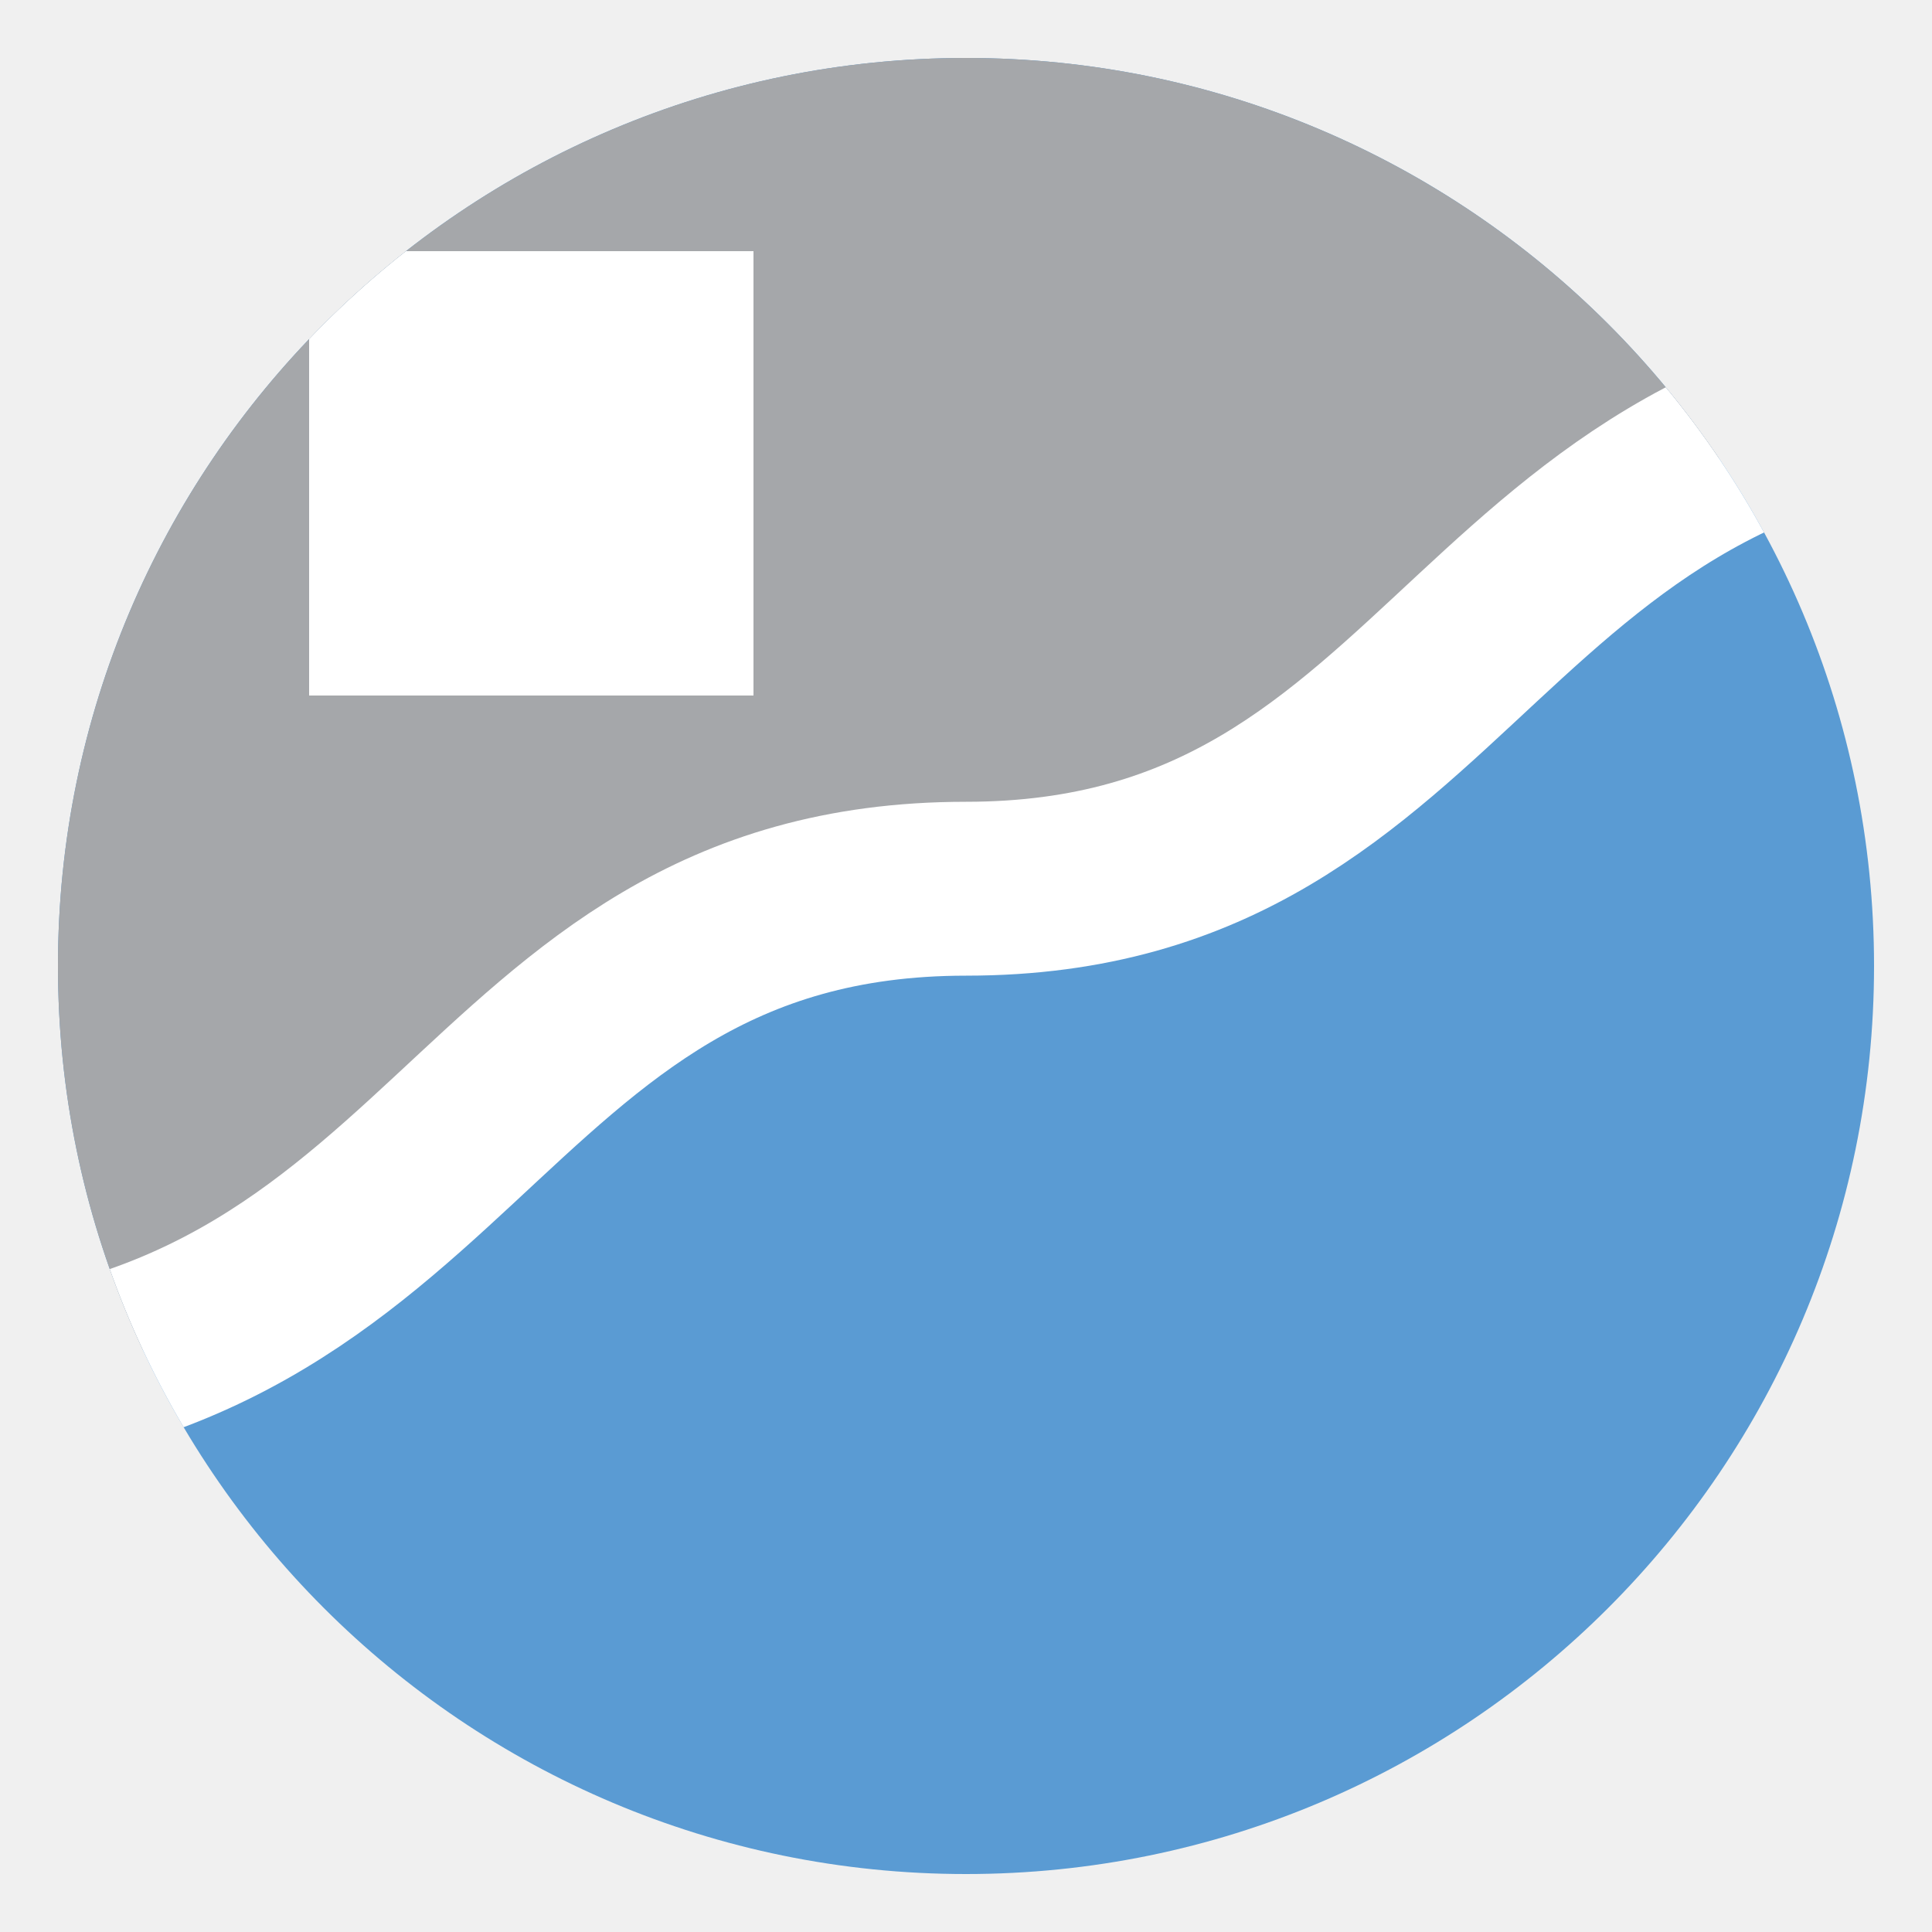
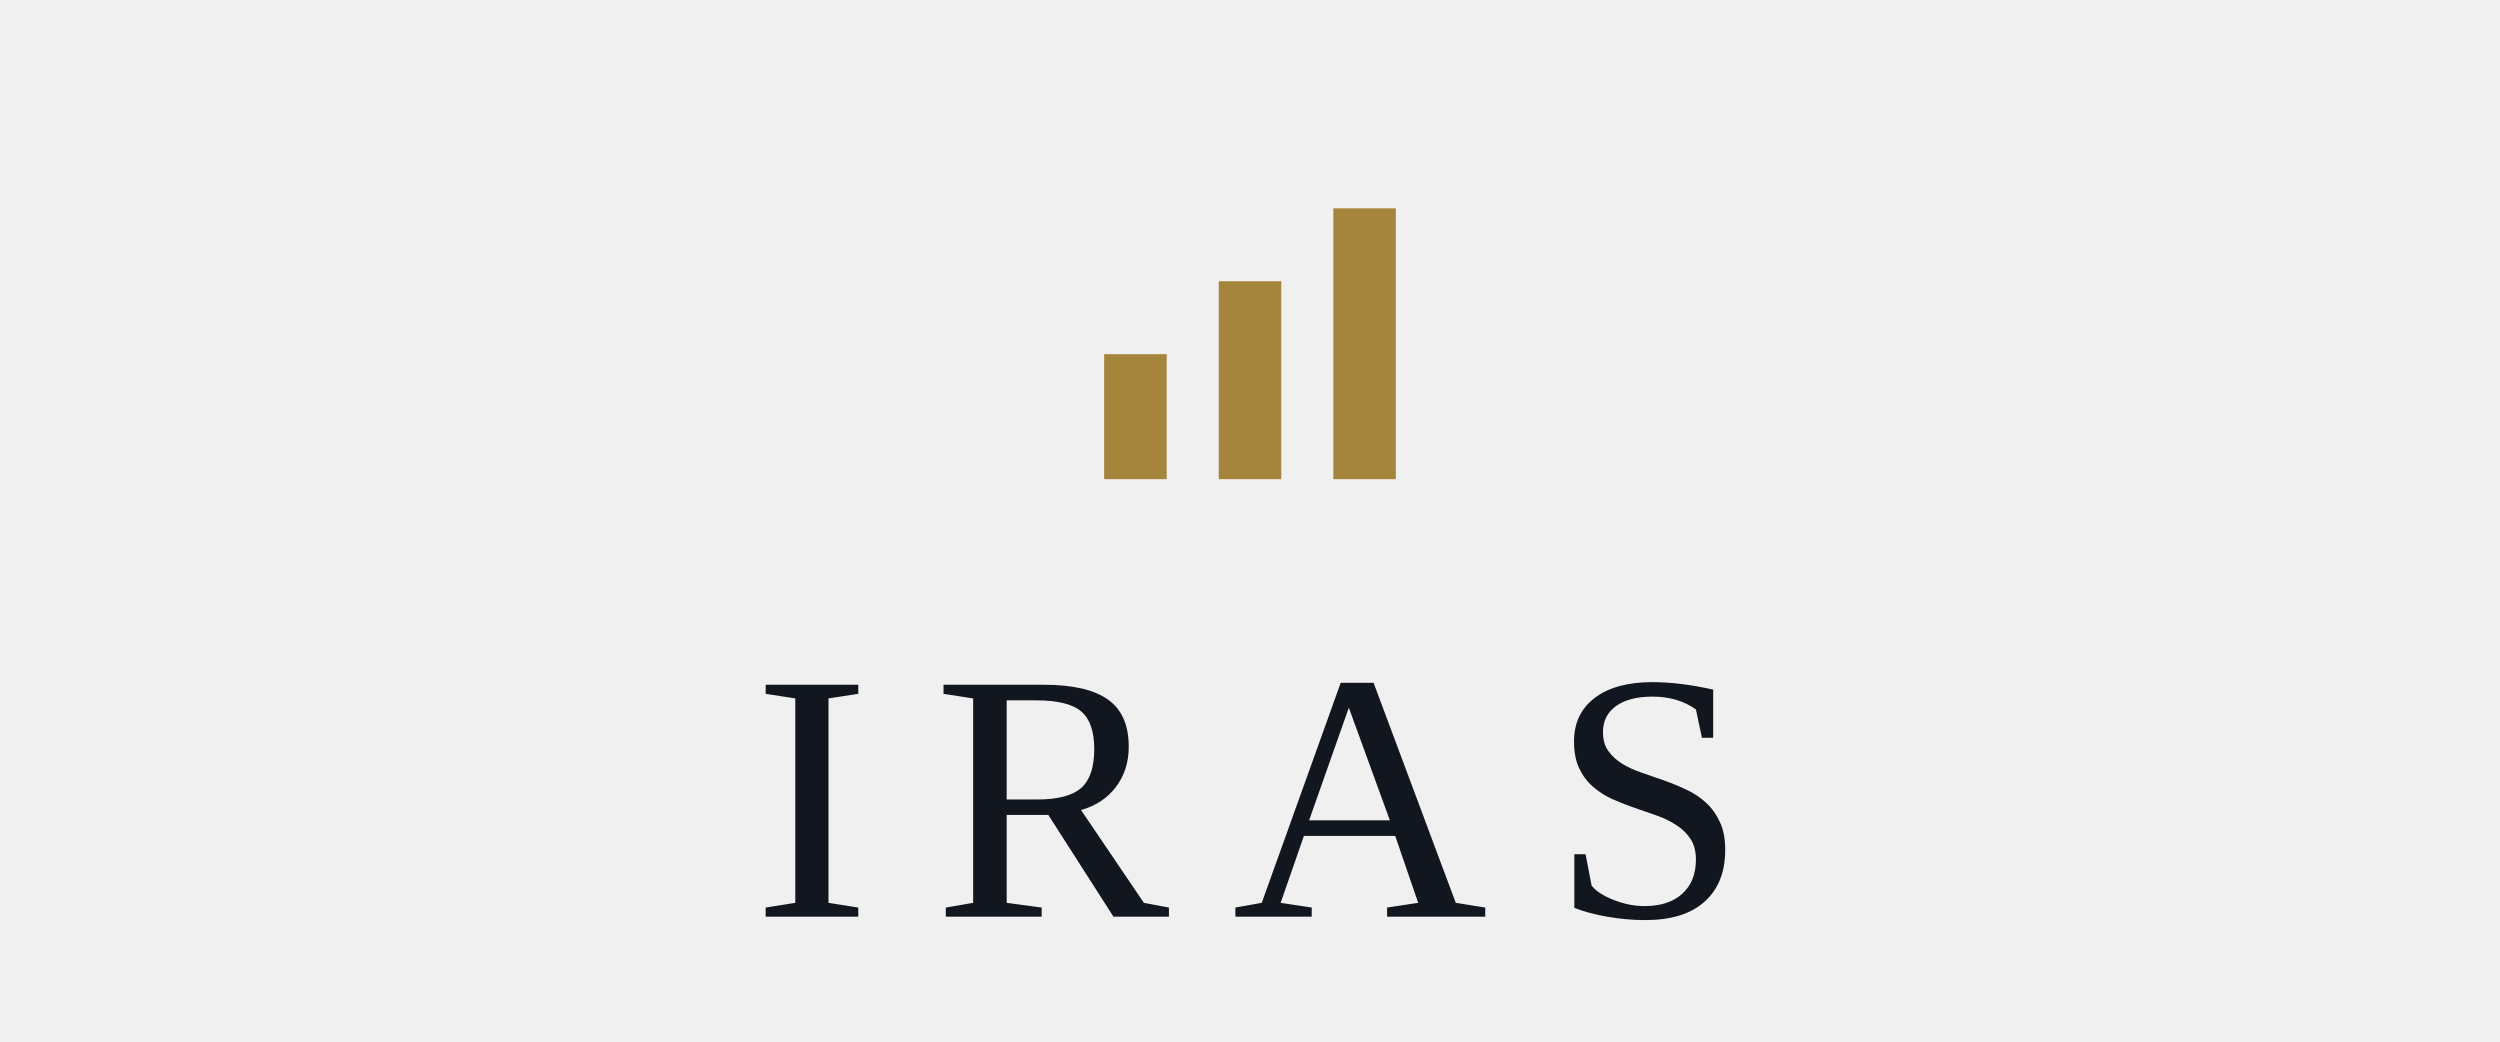
- <svg xmlns="http://www.w3.org/2000/svg" viewBox="0 0 100 100" role="img" aria-label="Inland Revenue Authority of Singapore">
-   <defs>
-     <clipPath id="iras-coin">
-       <circle cx="50" cy="50" r="47" />
-     </clipPath>
-   </defs>
-   <g clip-path="url(#iras-coin)">
-     <rect x="0" y="0" width="100" height="100" fill="#5A9BD3" />
-     <path d="M-6 72 C 24 72 24 46 50 46 C 76 46 76 20 106 20 L106 -6 L-6 -6 Z" fill="#A5A7AA" />
-     <path d="M-6 72 C 24 72 24 46 50 46 C 76 46 76 20 106 20" fill="none" stroke="#ffffff" stroke-width="9" />
-     <rect x="16" y="13" width="23" height="23" fill="#ffffff" />
+ <svg xmlns="http://www.w3.org/2000/svg" viewBox="0 0 240 100" role="img" aria-label="IRAS">
+   <g fill="#a5853c">
+     <rect x="106" y="34" width="6" height="12" />
+     <rect x="117" y="27" width="6" height="19" />
+     <rect x="128" y="20" width="6" height="26" />
  </g>
+   <text x="120" y="88" text-anchor="middle" fill="#12171f" font-family="'Cormorant Garamond', Garamond, 'Times New Roman', serif" font-size="34" letter-spacing="6">IRAS</text>
</svg>
